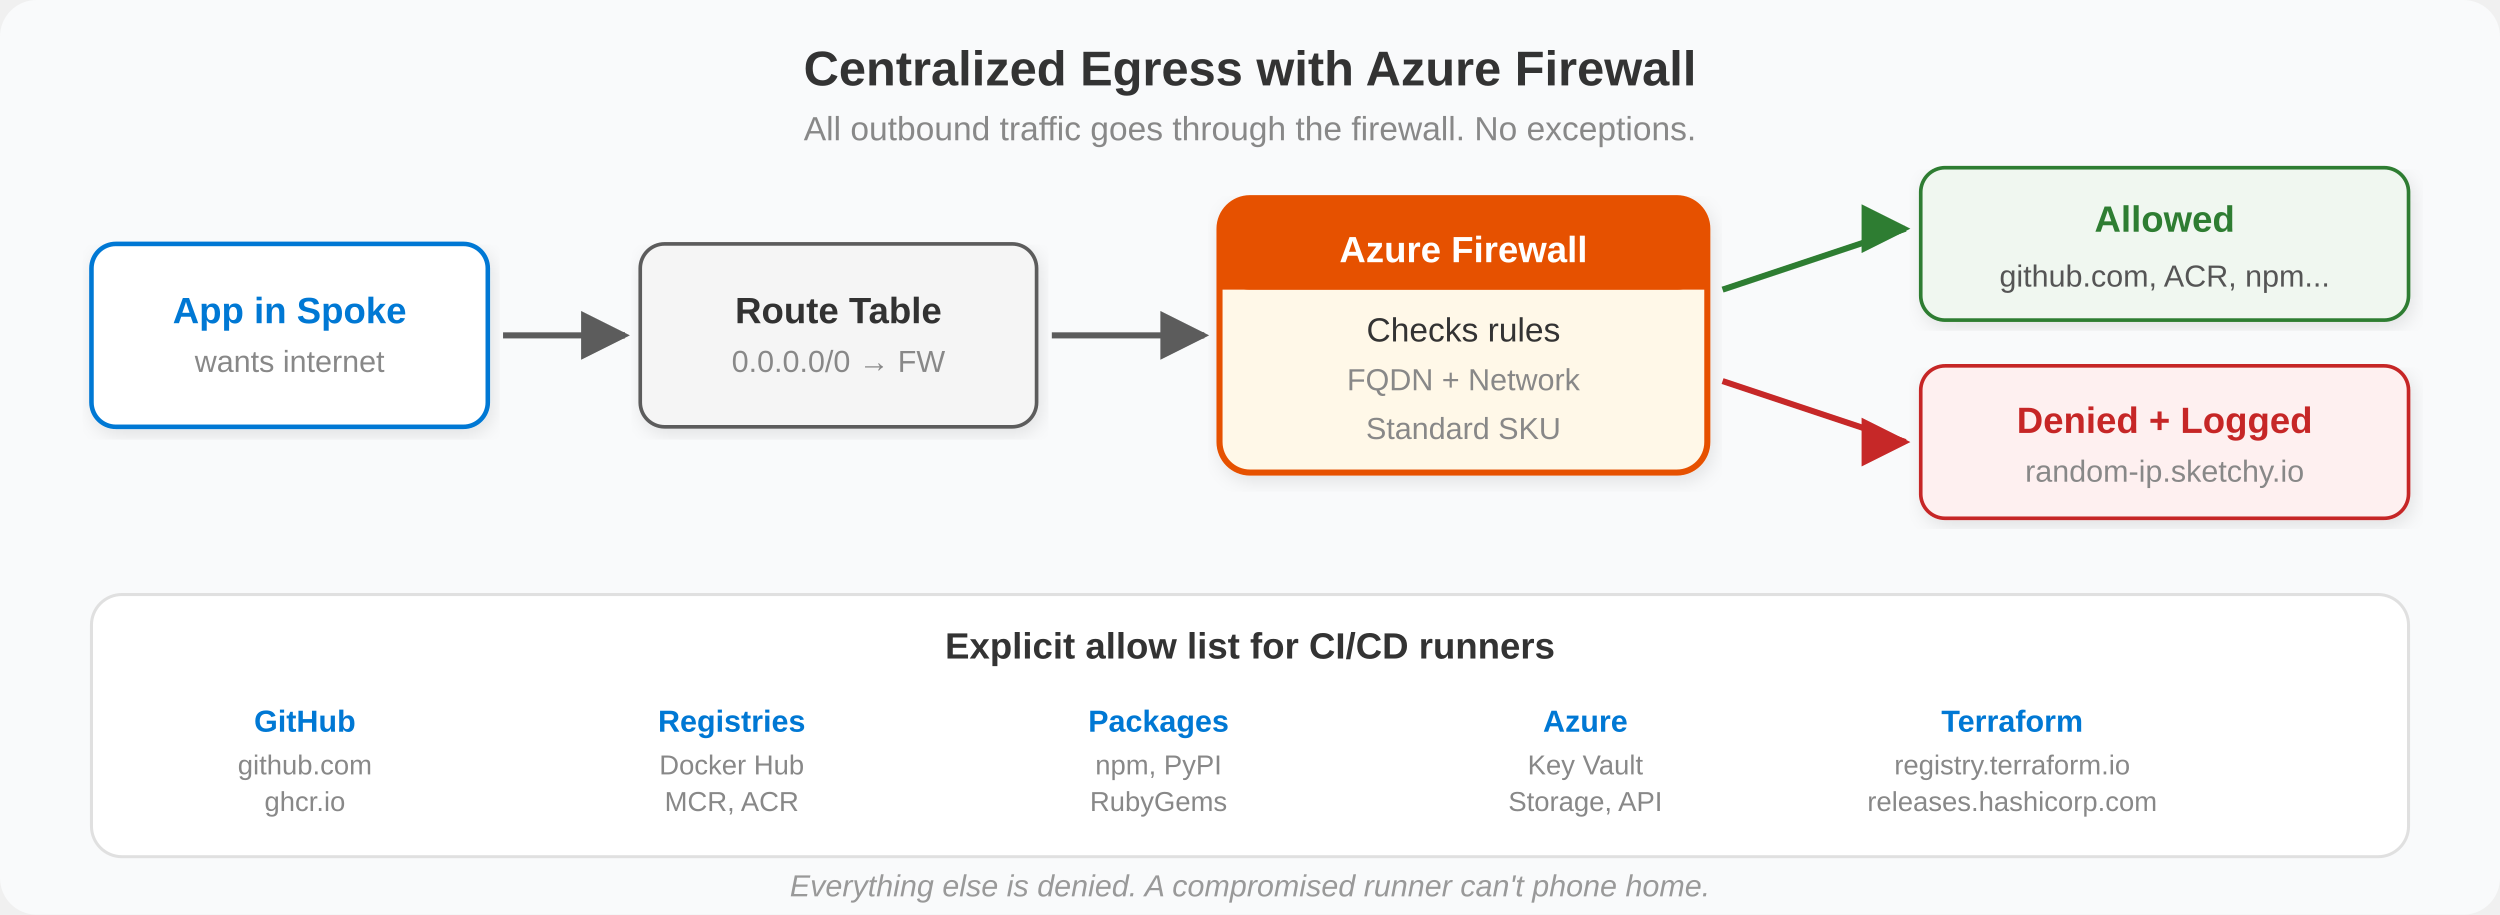
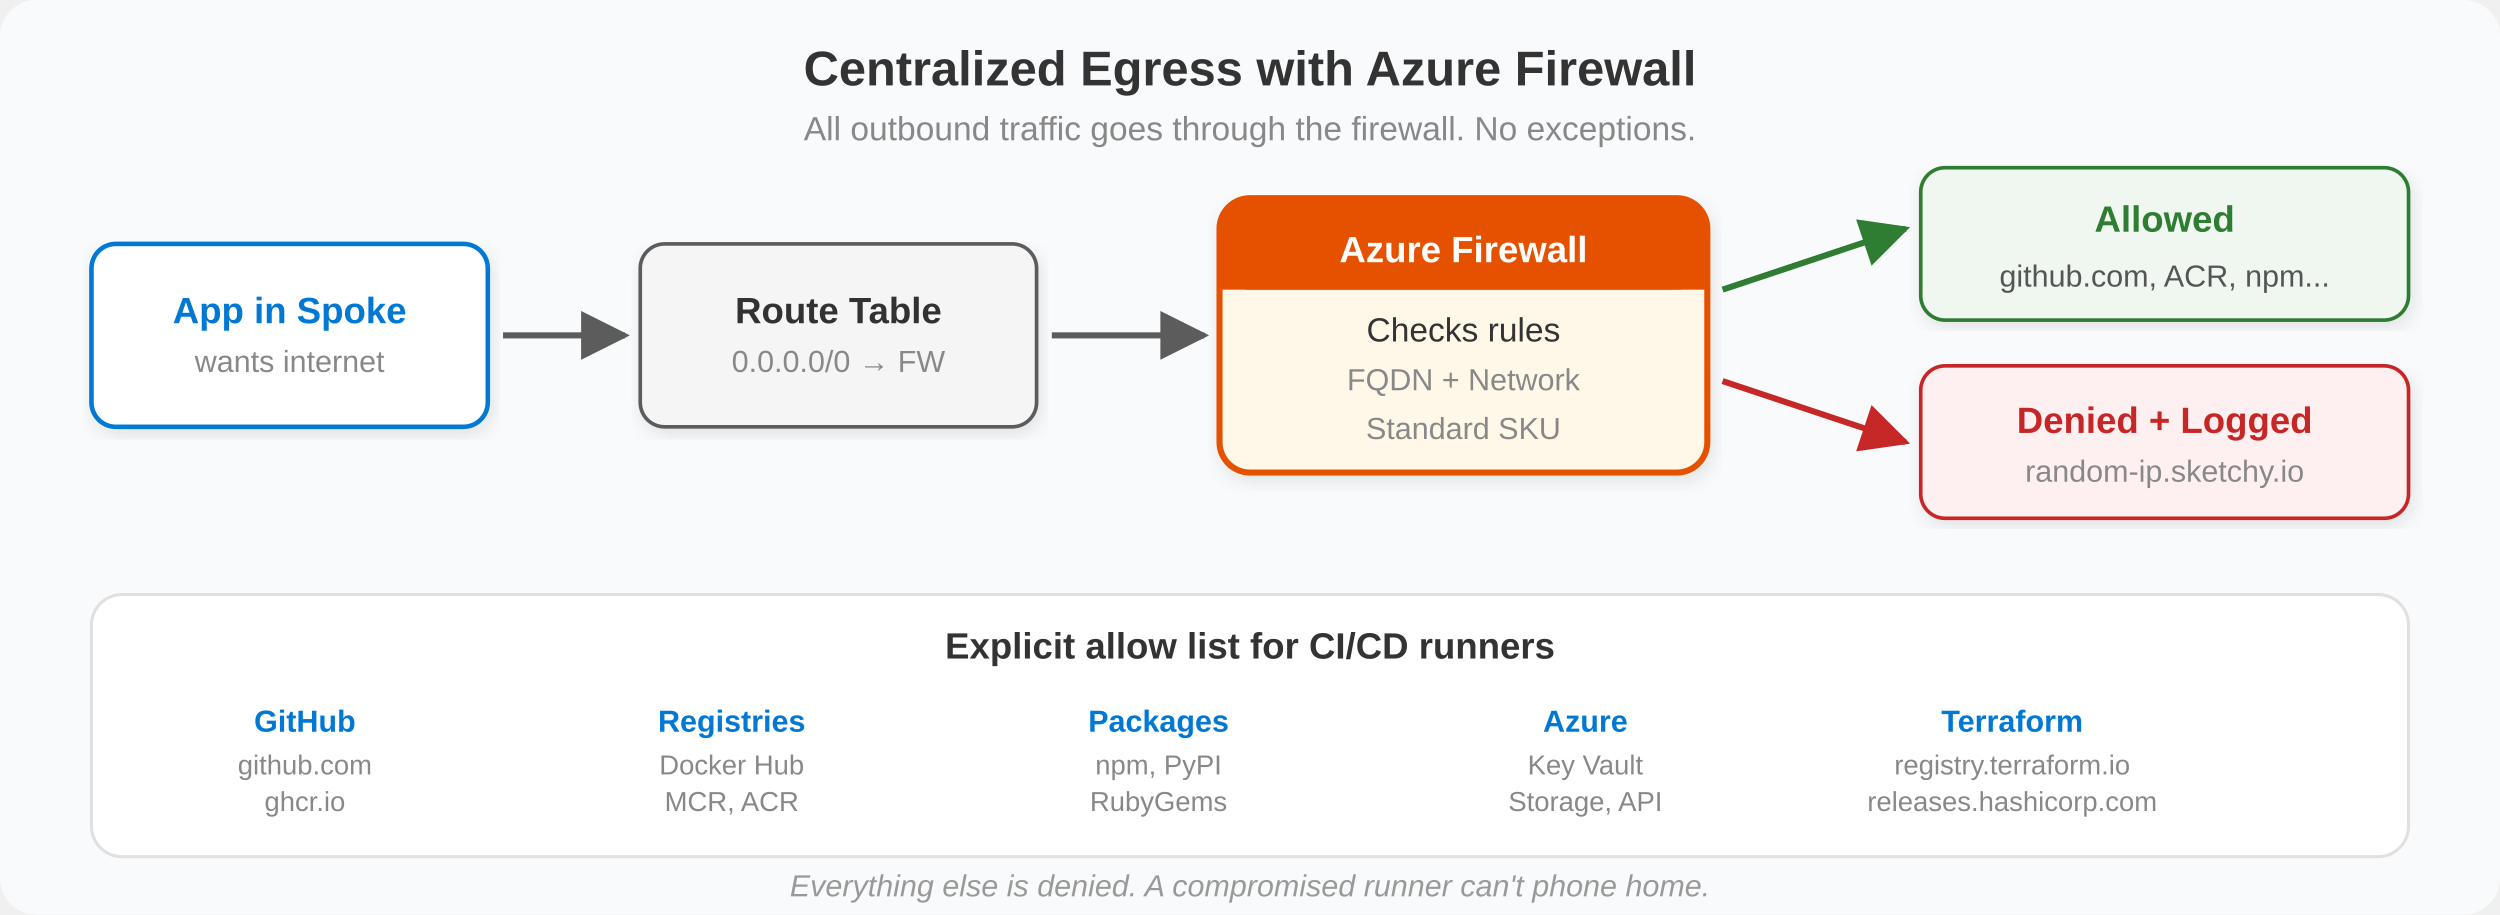
<svg xmlns="http://www.w3.org/2000/svg" viewBox="0 0 820 300" font-family="Segoe UI, Arial, sans-serif">
  <defs>
    <filter id="shadow" x="-3%" y="-3%" width="106%" height="110%">
      <feDropShadow dx="1" dy="2" stdDeviation="3" flood-color="#00000018" />
    </filter>
-     <marker id="arrow" viewBox="0 0 10 10" refX="9" refY="5" markerWidth="8" markerHeight="8" orient="auto-start-auto">
+     <marker id="arrow" viewBox="0 0 10 10" refX="9" refY="5" markerWidth="8" markerHeight="8" orient="auto">
      <path d="M 0 0 L 10 5 L 0 10 z" fill="#5c5c5c" />
    </marker>
-     <marker id="arrowG" viewBox="0 0 10 10" refX="9" refY="5" markerWidth="8" markerHeight="8" orient="auto-start-auto">
+     <marker id="arrowG" viewBox="0 0 10 10" refX="9" refY="5" markerWidth="8" markerHeight="8" orient="auto">
      <path d="M 0 0 L 10 5 L 0 10 z" fill="#2e7d32" />
    </marker>
-     <marker id="arrowR" viewBox="0 0 10 10" refX="9" refY="5" markerWidth="8" markerHeight="8" orient="auto-start-auto">
+     <marker id="arrowR" viewBox="0 0 10 10" refX="9" refY="5" markerWidth="8" markerHeight="8" orient="auto">
      <path d="M 0 0 L 10 5 L 0 10 z" fill="#c62828" />
    </marker>
  </defs>
  <rect width="820" height="300" rx="12" fill="#f9fafb" />
  <text x="410" y="28" text-anchor="middle" fill="#333" font-size="16" font-weight="700">Centralized Egress with Azure Firewall</text>
  <text x="410" y="46" text-anchor="middle" fill="#888" font-size="11">All outbound traffic goes through the firewall. No exceptions.</text>
  <g filter="url(#shadow)">
    <rect x="30" y="80" width="130" height="60" rx="8" fill="#fff" stroke="#0078d4" stroke-width="1.5" />
    <text x="95" y="106" text-anchor="middle" fill="#0078d4" font-size="12" font-weight="700">App in Spoke</text>
    <text x="95" y="122" text-anchor="middle" fill="#888" font-size="10">wants internet</text>
  </g>
  <line x1="165" y1="110" x2="205" y2="110" stroke="#5c5c5c" stroke-width="2" marker-end="url(#arrow)" />
  <g filter="url(#shadow)">
    <rect x="210" y="80" width="130" height="60" rx="8" fill="#f5f5f5" stroke="#5c5c5c" stroke-width="1.2" />
    <text x="275" y="106" text-anchor="middle" fill="#333" font-size="12" font-weight="600">Route Table</text>
    <text x="275" y="122" text-anchor="middle" fill="#888" font-size="10">0.0.0.0/0 → FW</text>
  </g>
  <line x1="345" y1="110" x2="395" y2="110" stroke="#5c5c5c" stroke-width="2" marker-end="url(#arrow)" />
  <g filter="url(#shadow)">
    <rect x="400" y="65" width="160" height="90" rx="10" fill="#fff8e8" stroke="#e65100" stroke-width="2" />
    <rect x="400" y="65" width="160" height="30" rx="10" fill="#e65100" />
    <rect x="400" y="81" width="160" height="14" fill="#e65100" />
    <text x="480" y="86" text-anchor="middle" fill="#fff" font-size="12" font-weight="700">Azure Firewall</text>
  </g>
  <text x="480" y="112" text-anchor="middle" fill="#333" font-size="11">Checks rules</text>
  <text x="480" y="128" text-anchor="middle" fill="#888" font-size="10">FQDN + Network</text>
  <text x="480" y="144" text-anchor="middle" fill="#888" font-size="10">Standard SKU</text>
  <line x1="565" y1="95" x2="625" y2="75" stroke="#2e7d32" stroke-width="2" marker-end="url(#arrowG)" />
  <g filter="url(#shadow)">
    <rect x="630" y="55" width="160" height="50" rx="8" fill="#f0f7f0" stroke="#2e7d32" stroke-width="1.2" />
    <text x="710" y="76" text-anchor="middle" fill="#2e7d32" font-size="12" font-weight="700">Allowed</text>
    <text x="710" y="94" text-anchor="middle" fill="#555" font-size="10">github.com, ACR, npm...</text>
  </g>
  <line x1="565" y1="125" x2="625" y2="145" stroke="#c62828" stroke-width="2" marker-end="url(#arrowR)" />
  <g filter="url(#shadow)">
    <rect x="630" y="120" width="160" height="50" rx="8" fill="#fef0f0" stroke="#c62828" stroke-width="1.2" />
    <text x="710" y="142" text-anchor="middle" fill="#c62828" font-size="12" font-weight="700">Denied + Logged</text>
    <text x="710" y="158" text-anchor="middle" fill="#888" font-size="10">random-ip.sketchy.io</text>
  </g>
  <rect x="30" y="195" width="760" height="86" rx="10" fill="#fff" stroke="#e0e0e0" stroke-width="1" />
  <text x="410" y="216" text-anchor="middle" fill="#333" font-size="12" font-weight="700">Explicit allow list for CI/CD runners</text>
  <text x="100" y="240" text-anchor="middle" fill="#0078d4" font-size="10" font-weight="600">GitHub</text>
  <text x="100" y="254" text-anchor="middle" fill="#888" font-size="9">github.com</text>
  <text x="100" y="266" text-anchor="middle" fill="#888" font-size="9">ghcr.io</text>
  <text x="240" y="240" text-anchor="middle" fill="#0078d4" font-size="10" font-weight="600">Registries</text>
  <text x="240" y="254" text-anchor="middle" fill="#888" font-size="9">Docker Hub</text>
  <text x="240" y="266" text-anchor="middle" fill="#888" font-size="9">MCR, ACR</text>
  <text x="380" y="240" text-anchor="middle" fill="#0078d4" font-size="10" font-weight="600">Packages</text>
  <text x="380" y="254" text-anchor="middle" fill="#888" font-size="9">npm, PyPI</text>
  <text x="380" y="266" text-anchor="middle" fill="#888" font-size="9">RubyGems</text>
  <text x="520" y="240" text-anchor="middle" fill="#0078d4" font-size="10" font-weight="600">Azure</text>
  <text x="520" y="254" text-anchor="middle" fill="#888" font-size="9">Key Vault</text>
  <text x="520" y="266" text-anchor="middle" fill="#888" font-size="9">Storage, API</text>
  <text x="660" y="240" text-anchor="middle" fill="#0078d4" font-size="10" font-weight="600">Terraform</text>
  <text x="660" y="254" text-anchor="middle" fill="#888" font-size="9">registry.terraform.io</text>
  <text x="660" y="266" text-anchor="middle" fill="#888" font-size="9">releases.hashicorp.com</text>
  <text x="410" y="294" text-anchor="middle" fill="#999" font-size="10" font-style="italic">Everything else is denied. A compromised runner can't phone home.</text>
</svg>
